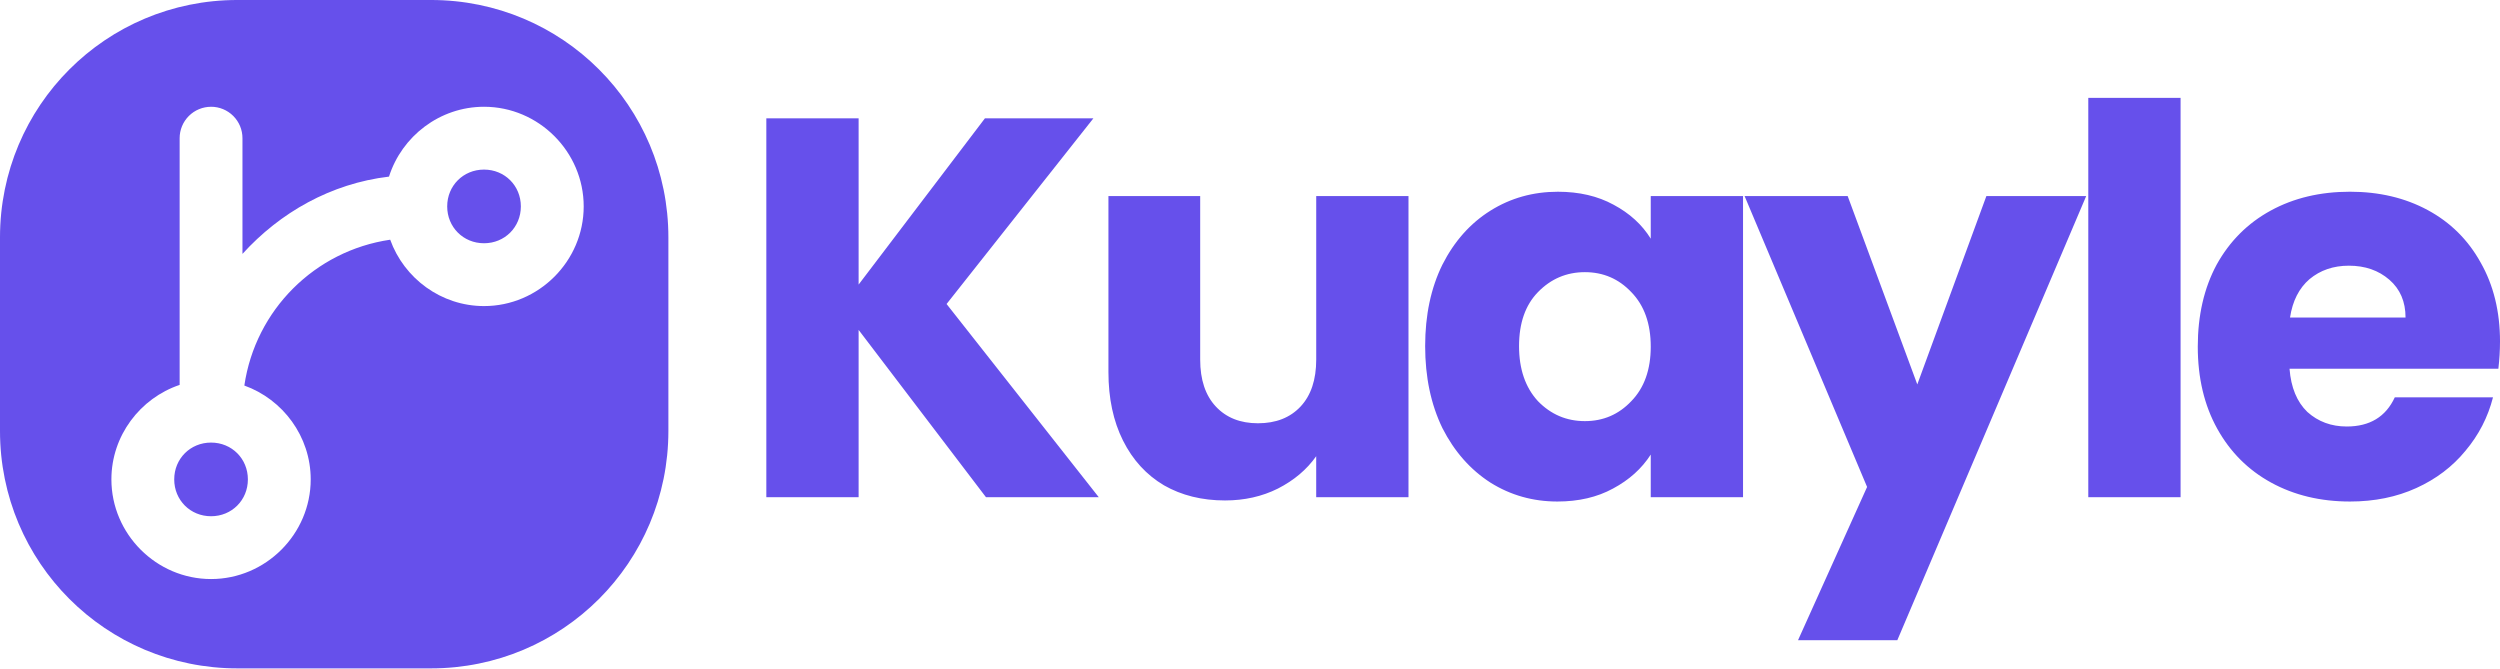
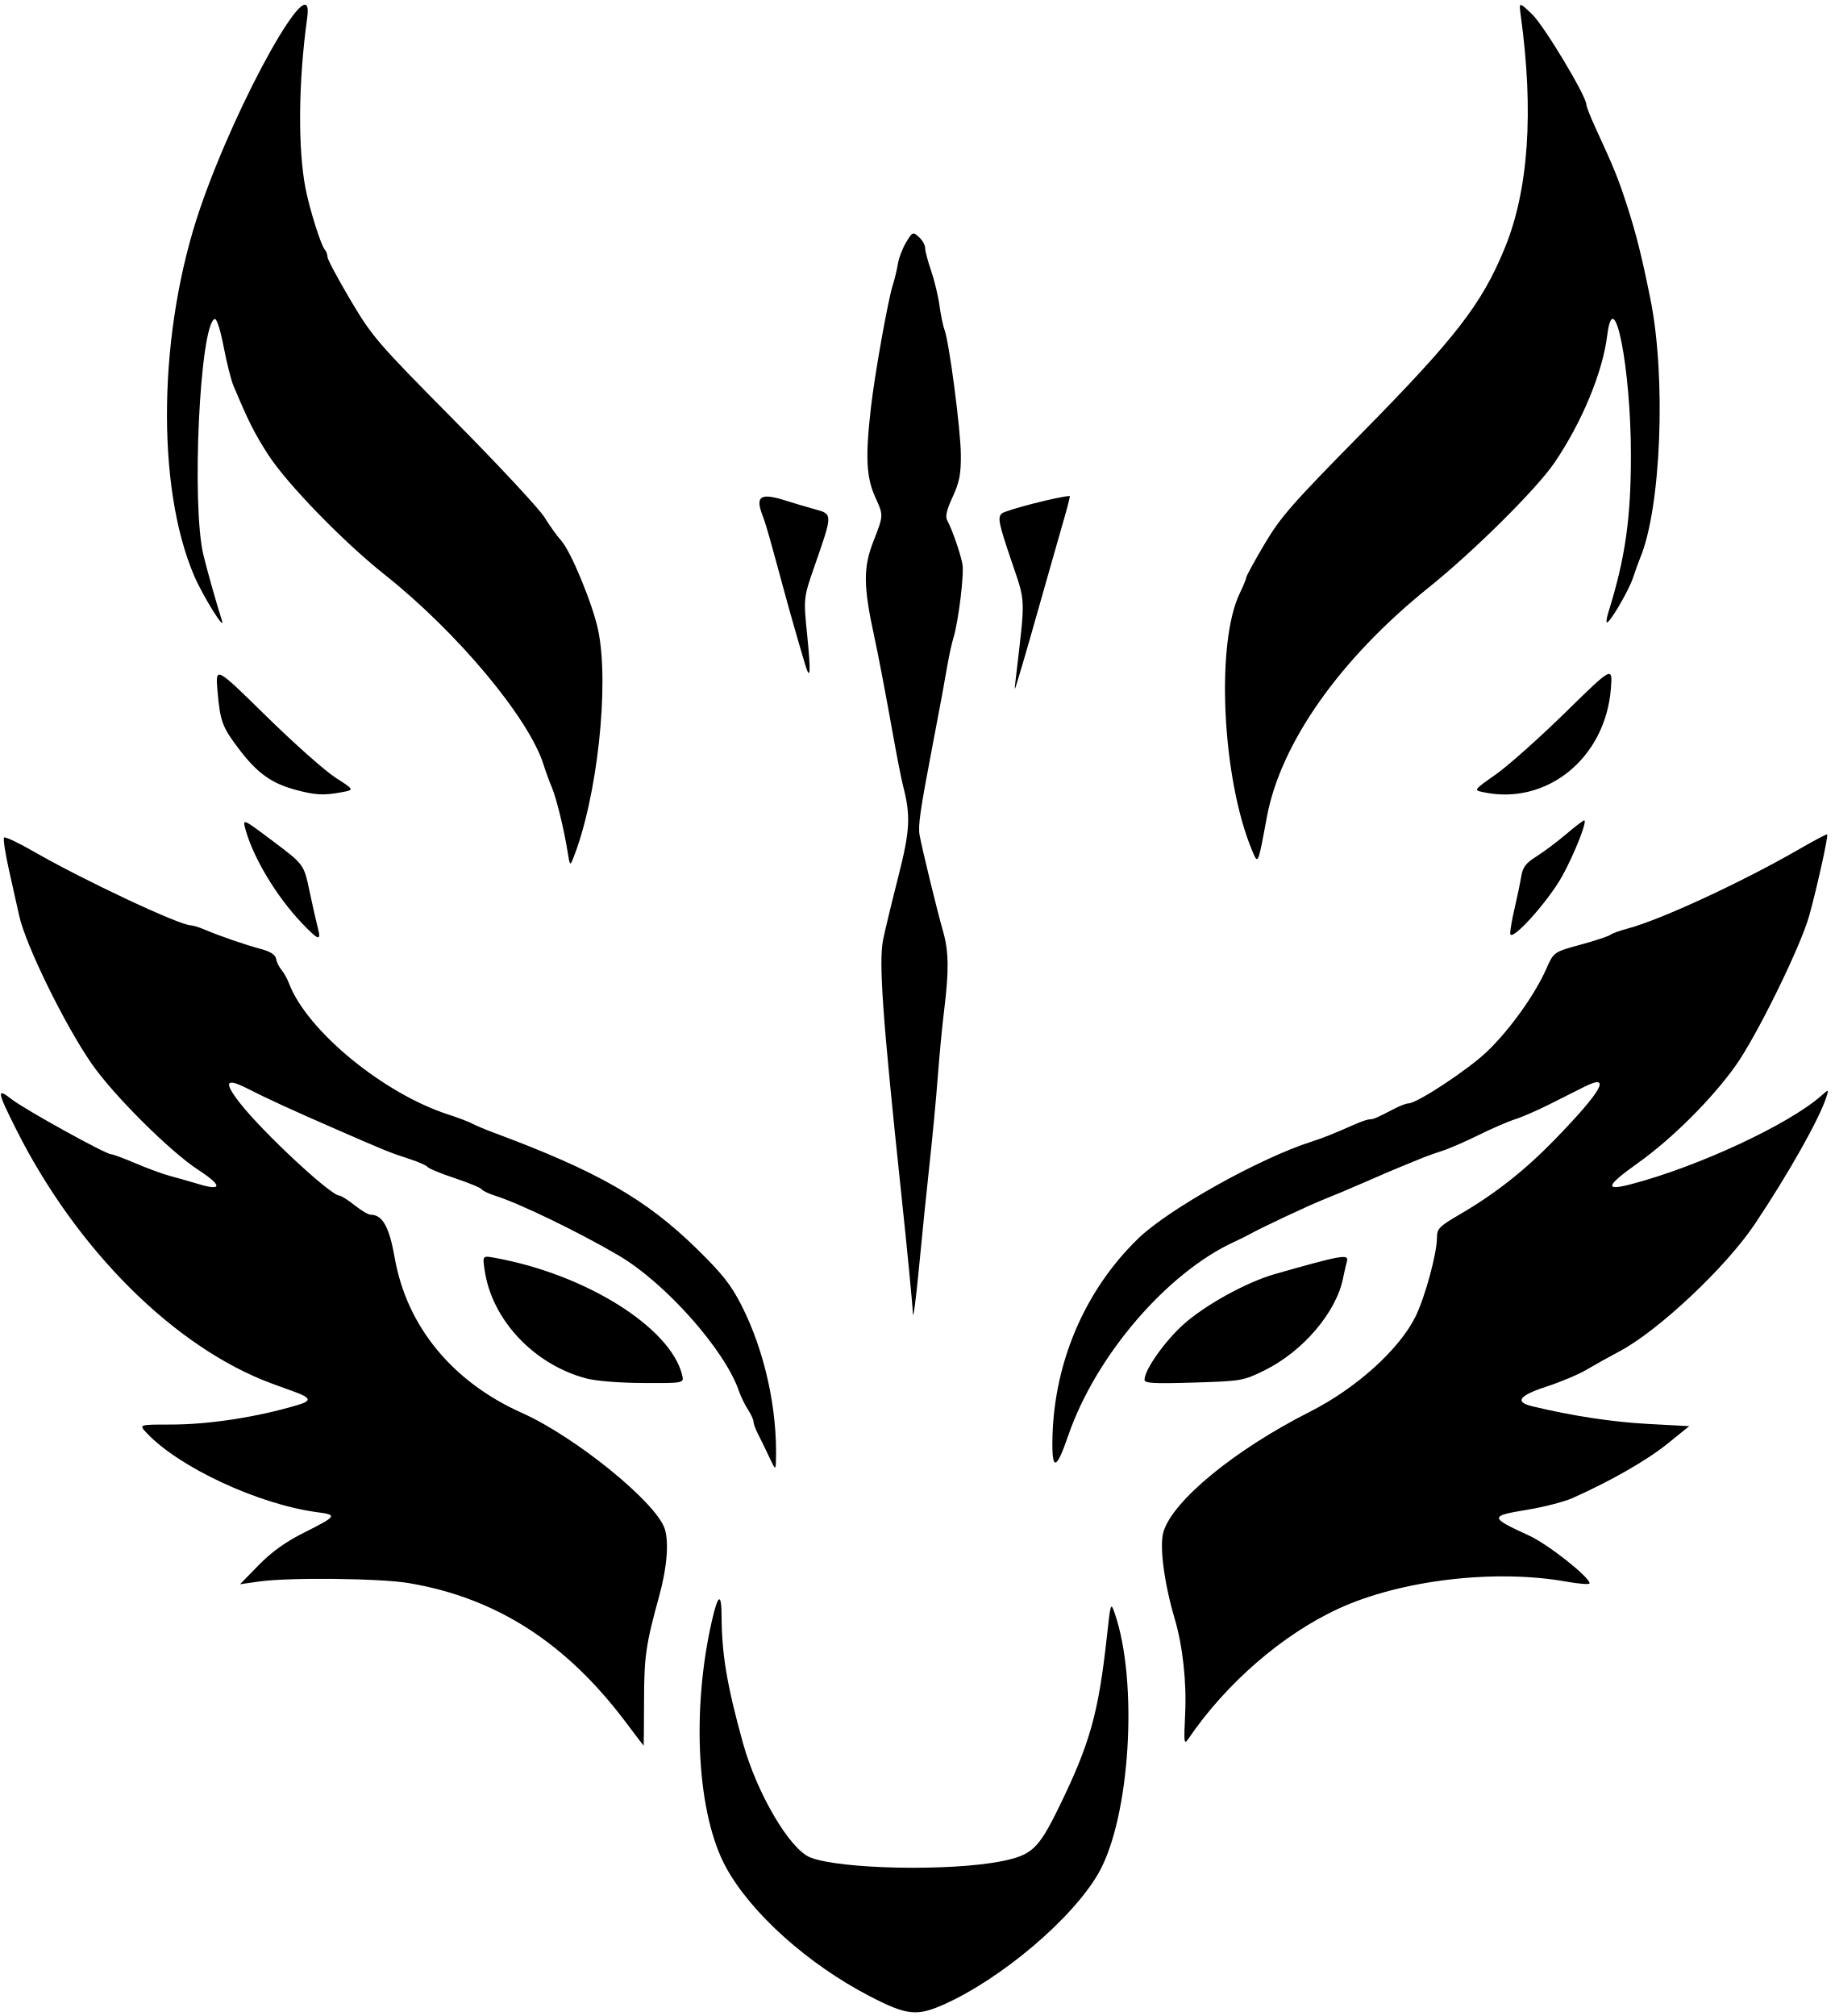
- <svg xmlns="http://www.w3.org/2000/svg" width="139.832mm" height="37.384mm" viewBox="0 0 139.832 37.384" version="1.1" id="svg1" xml:space="preserve">
-   <defs id="defs1" />
-   <g id="layer1" transform="translate(-25.27022,-20.40744)">
-     <path id="rect1" style="display:inline;fill:#6650eb;fill-opacity:1;stroke-width:2.5;stroke-linecap:round;stroke-linejoin:round" d="m 38.554,20.407 c -7.359,0 -13.284,5.925 -13.284,13.284 v 10.817 c 0,7.359 5.925,13.284 13.284,13.284 h 10.817 c 7.359,0 13.284,-5.925 13.284,-13.284 V 33.691 c 0,-7.359 -5.925,-13.284 -13.284,-13.284 z m -1.479,5.972 a 1.756,1.756 0 0 1 1.757,1.757 v 6.473 c 2.102,-2.317 4.948,-3.937 8.196,-4.323 0.716,-2.254 2.838,-3.907 5.316,-3.907 3.057,0 5.574,2.517 5.574,5.574 0,3.057 -2.517,5.574 -5.574,5.574 -2.405,0 -4.475,-1.559 -5.249,-3.712 -4.223,0.619 -7.539,3.934 -8.158,8.157 2.154,0.774 3.712,2.844 3.712,5.249 0,3.057 -2.517,5.574 -5.574,5.574 -3.057,0 -5.574,-2.517 -5.574,-5.574 0,-2.444 1.61,-4.542 3.817,-5.285 V 28.137 a 1.756,1.756 0 0 1 1.757,-1.757 z M 52.343,29.893 c -1.159,0 -2.06,0.901 -2.06,2.06 0,1.159 0.901,2.06 2.06,2.06 1.159,0 2.06,-0.901 2.06,-2.06 0,-1.159 -0.901,-2.06 -2.06,-2.06 z M 37.075,45.162 c -1.159,0 -2.06,0.901 -2.06,2.06 0,1.159 0.901,2.06 2.06,2.06 1.159,0 2.06,-0.901 2.06,-2.06 0,-1.159 -0.901,-2.06 -2.06,-2.06 z" />
-     <path style="font-weight:bold;font-size:30.186px;line-height:3.7;font-family:Poppins;-inkscape-font-specification:'Poppins, Bold';letter-spacing:-1.755px;word-spacing:-0.135px;fill:#6650eb;stroke-width:4;stroke-linecap:round;stroke-linejoin:round" d="m 80.419,48.218 -7.124,-9.358 v 9.358 H 68.133 V 27.027 h 5.162 v 9.297 l 7.064,-9.297 h 6.067 L 78.215,37.411 86.728,48.218 Z M 104.051,31.374 v 16.844 h -5.162 v -2.294 q -0.785,1.117 -2.143,1.811 -1.328,0.664 -2.958,0.664 -1.932,0 -3.411,-0.845 -1.479,-0.875 -2.294,-2.505 -0.815,-1.63 -0.815,-3.834 v -9.841 h 5.132 v 9.146 q 0,1.69 0.875,2.626 0.875,0.936 2.355,0.936 1.509,0 2.385,-0.936 0.875,-0.936 0.875,-2.626 v -9.146 z m 0.932,8.392 q 0,-2.596 0.966,-4.558 0.996,-1.962 2.687,-3.019 1.69,-1.057 3.773,-1.057 1.781,0 3.109,0.724 1.358,0.724 2.083,1.902 v -2.385 h 5.162 v 16.844 h -5.162 V 45.833 q -0.755,1.177 -2.113,1.902 -1.328,0.724 -3.109,0.724 -2.053,0 -3.743,-1.057 -1.69,-1.087 -2.687,-3.049 -0.966,-1.992 -0.966,-4.588 z m 12.618,0.03 q 0,-1.932 -1.087,-3.049 -1.057,-1.117 -2.596,-1.117 -1.539,0 -2.626,1.117 -1.057,1.087 -1.057,3.019 0,1.932 1.057,3.079 1.087,1.117 2.626,1.117 1.539,0 2.596,-1.117 1.087,-1.117 1.087,-3.049 z m 24.356,-8.422 -10.565,24.843 h -5.554 l 3.864,-8.573 -6.852,-16.27 h 5.766 l 3.894,10.535 3.864,-10.535 z m 5.279,-5.494 v 22.338 h -5.162 V 25.88 Z m 17.866,13.644 q 0,0.724 -0.091,1.509 H 153.33 q 0.121,1.57 0.996,2.415 0.906,0.815 2.204,0.815 1.932,0 2.687,-1.63 H 164.71 q -0.423,1.66 -1.539,2.988 -1.087,1.328 -2.747,2.083 -1.66,0.755 -3.713,0.755 -2.475,0 -4.407,-1.057 -1.932,-1.057 -3.019,-3.019 -1.087,-1.962 -1.087,-4.588 0,-2.626 1.057,-4.588 1.087,-1.962 3.019,-3.019 1.932,-1.057 4.437,-1.057 2.445,0 4.347,1.026 1.902,1.026 2.958,2.928 1.087,1.902 1.087,4.437 z m -5.283,-1.358 q 0,-1.328 -0.906,-2.113 -0.906,-0.785 -2.264,-0.785 -1.298,0 -2.204,0.755 -0.875,0.755 -1.087,2.143 z" id="text2" aria-label="Ku" />
-   </g>
+ <svg xmlns="http://www.w3.org/2000/svg" viewBox="0 0 577 634" width="577" height="634" role="img" aria-labelledby="t">
+   <path fill="#000000" d="M 273.458,627.716 C 254.094,617.657 236.264,601.666 228.383,587.291 C 219.259,570.647 217.406,538.137 223.954,509.589 C 225.863,501.265 226.936,500.763 226.970,508.178 C 227.024,520.227 228.636,529.837 233.649,548.000 C 238.078,564.046 248.483,581.709 254.961,584.177 C 264.657,587.872 298.881,588.530 315.000,585.332 C 324.552,583.437 326.642,581.484 332.989,568.525 C 342.826,548.440 345.527,538.844 348.179,514.551 C 349.333,503.988 349.399,503.790 350.618,507.310 C 358.119,528.976 355.491,571.559 345.577,589.000 C 337.454,603.288 314.918,622.397 296.671,630.467 C 288.327,634.157 285.127,633.778 273.458,627.716 Z M 196.947,541.750 C 178.028,516.558 156.098,502.491 128.500,497.846 C 119.527,496.336 90.736,496.037 81.500,497.358 L 75.500,498.216 L 81.362,492.216 C 85.450,488.031 89.766,484.938 95.622,481.997 C 105.976,476.795 106.221,476.420 99.811,475.569 C 81.339,473.119 56.272,461.465 46.076,450.586 C 43.651,448.000 43.651,448.000 53.695,448.000 C 65.744,448.000 80.952,445.653 93.750,441.819 C 98.167,440.495 97.843,439.576 92.250,437.558 C 89.638,436.616 86.600,435.512 85.500,435.104 C 54.997,423.814 24.141,393.142 5.085,355.169 C -0.993,343.058 -1.153,341.932 3.750,345.759 C 7.806,348.926 33.284,363.000 34.960,363.000 C 35.523,363.000 39.024,364.298 42.741,365.885 C 46.459,367.471 51.300,369.243 53.500,369.823 C 55.700,370.402 59.750,371.556 62.500,372.385 C 69.971,374.639 69.930,372.841 62.400,367.935 C 53.462,362.112 35.697,344.424 28.819,334.500 C 20.345,322.273 8.080,297.232 6.036,287.985 C 5.491,285.518 4.059,279.113 2.855,273.751 C 1.650,268.389 0.939,263.727 1.276,263.391 C 1.612,263.055 5.850,265.059 10.694,267.846 C 26.252,276.797 56.502,291.000 60.008,291.000 C 60.662,291.000 62.616,291.602 64.349,292.338 C 69.151,294.376 76.991,297.080 81.999,298.423 C 85.100,299.255 86.608,300.231 86.852,301.565 C 87.047,302.629 87.804,304.176 88.534,305.002 C 89.264,305.828 90.344,307.775 90.935,309.329 C 96.562,324.129 120.638,343.924 141.000,350.493 C 144.025,351.468 147.400,352.750 148.500,353.340 C 149.600,353.930 152.525,355.165 155.000,356.085 C 187.981,368.347 203.144,377.018 219.328,392.873 C 227.195,400.579 229.967,404.096 233.225,410.500 C 240.530,424.859 244.588,443.200 244.068,459.500 C 243.975,462.405 243.905,462.358 241.855,458.000 C 240.691,455.525 239.122,452.306 238.369,450.846 C 237.616,449.386 237.000,447.683 237.000,447.061 C 237.000,446.439 236.213,444.728 235.251,443.260 C 234.288,441.791 233.007,439.151 232.402,437.394 C 227.951,424.446 209.236,403.400 194.500,394.771 C 181.889,387.387 163.467,378.478 155.764,376.038 C 153.709,375.387 151.792,374.472 151.504,374.006 C 151.215,373.539 147.389,371.962 143.000,370.500 C 138.611,369.038 134.786,367.462 134.499,366.998 C 134.211,366.533 131.619,365.390 128.738,364.457 C 122.646,362.484 121.463,362.004 105.500,355.037 C 91.369,348.870 84.252,345.603 77.749,342.298 C 70.983,338.859 70.276,340.221 75.406,346.814 C 82.556,356.005 104.031,376.000 106.751,376.000 C 107.287,376.000 109.424,377.350 111.500,379.000 C 113.576,380.650 115.838,382.000 116.527,382.000 C 120.316,382.000 122.430,385.771 124.170,395.629 C 127.963,417.125 142.284,434.562 164.173,444.336 C 180.940,451.823 206.332,472.417 209.087,480.763 C 210.443,484.874 209.804,492.961 207.441,501.570 C 203.133,517.267 202.625,520.731 202.583,534.750 C 202.560,542.587 202.507,549.000 202.466,549.000 C 202.425,549.000 199.942,545.737 196.947,541.750 Z M 372.787,538.970 C 373.272,528.914 372.025,517.626 369.477,509.000 C 366.149,497.732 364.649,486.117 365.956,481.751 C 368.904,471.912 388.387,455.933 412.000,443.986 C 426.602,436.598 440.171,424.365 445.260,414.000 C 448.249,407.912 451.961,394.274 451.985,389.294 C 451.999,386.375 452.649,385.710 459.250,381.860 C 470.360,375.380 479.654,368.054 489.086,358.341 C 503.980,343.004 507.119,337.357 498.274,341.814 C 496.198,342.860 491.350,345.300 487.500,347.235 C 483.650,349.171 478.700,351.323 476.500,352.016 C 474.300,352.710 469.125,354.953 465.000,357.000 C 460.875,359.047 455.700,361.288 453.500,361.979 C 451.300,362.671 447.925,363.904 446.000,364.720 C 444.075,365.536 441.600,366.550 440.500,366.973 C 439.400,367.396 434.675,369.421 430.000,371.472 C 425.325,373.523 419.250,376.083 416.500,377.161 C 411.918,378.956 396.562,386.162 393.000,388.187 C 392.175,388.656 390.035,389.713 388.245,390.535 C 367.020,400.287 344.641,426.384 336.022,451.435 C 332.413,461.926 330.997,462.645 331.020,453.973 C 331.086,429.420 340.959,405.915 358.160,389.360 C 367.751,380.130 396.257,364.230 412.542,359.028 C 416.242,357.846 418.817,356.816 426.651,353.381 C 428.384,352.622 430.303,352.000 430.915,352.000 C 432.044,352.000 433.025,351.575 438.654,348.643 C 440.389,347.739 442.352,347.000 443.015,347.000 C 445.732,347.000 461.928,336.308 467.843,330.610 C 474.960,323.754 482.765,312.850 486.337,304.773 C 488.717,299.391 488.717,299.391 497.108,297.099 C 501.724,295.838 505.950,294.444 506.500,294.001 C 507.050,293.558 509.525,292.661 512.000,292.007 C 522.329,289.278 548.113,277.342 565.977,267.019 C 570.639,264.325 574.580,262.246 574.733,262.400 C 575.149,262.816 571.484,279.398 569.075,288.000 C 566.330,297.801 552.554,325.855 545.909,335.174 C 538.419,345.678 525.951,358.099 515.224,365.740 C 505.103,372.951 504.545,374.630 513.000,372.424 C 534.057,366.933 562.574,353.678 572.874,344.594 C 575.248,342.500 575.248,342.500 574.525,344.849 C 572.456,351.573 562.498,369.261 551.865,385.104 C 542.835,398.557 521.634,418.486 509.500,424.927 C 506.200,426.679 501.475,429.310 499.000,430.774 C 496.525,432.239 490.900,434.609 486.500,436.043 C 477.749,438.893 476.305,440.889 482.000,442.261 C 494.493,445.271 507.214,447.208 518.426,447.808 L 531.353,448.500 L 524.426,454.089 C 518.043,459.240 506.567,465.802 494.676,471.100 C 492.023,472.282 485.599,473.945 480.400,474.795 C 468.409,476.754 468.444,477.183 481.061,482.961 C 486.934,485.651 500.000,495.981 500.000,497.934 C 500.000,498.356 496.738,498.117 492.750,497.403 C 470.283,493.381 440.690,496.874 421.117,505.858 C 403.489,513.949 385.770,529.278 373.843,546.756 C 372.422,548.838 372.341,548.238 372.787,538.970 Z M 184.265,433.458 C 167.885,429.047 154.787,415.102 152.462,399.598 C 151.752,394.863 151.752,394.863 155.626,395.563 C 184.131,400.717 210.789,417.359 214.551,432.346 C 215.217,435.000 215.217,435.000 202.358,434.934 C 194.646,434.895 187.405,434.304 184.265,433.458 Z M 360.009,433.884 C 360.030,430.786 366.278,421.907 372.198,416.563 C 378.969,410.451 392.077,403.222 401.000,400.679 C 421.981,394.700 424.346,394.280 423.674,396.649 C 423.386,397.667 422.835,400.075 422.451,402.000 C 420.310,412.722 409.783,425.048 397.695,430.986 C 391.062,434.244 390.498,434.341 375.445,434.798 C 362.730,435.185 360.002,435.023 360.009,433.884 Z M 287.132,412.978 C 287.059,410.490 285.401,393.390 283.446,374.978 C 277.600,319.903 276.362,302.538 277.781,295.500 C 278.335,292.750 280.450,283.975 282.480,276.000 C 286.280,261.073 286.515,256.654 284.024,247.000 C 283.527,245.075 282.152,238.100 280.968,231.500 C 278.494,217.707 276.312,206.257 275.060,200.500 C 271.524,184.242 271.471,178.551 274.779,170.101 C 277.922,162.071 277.922,162.071 275.373,156.503 C 272.466,150.154 272.151,143.772 273.967,128.000 C 275.188,117.390 279.359,94.117 280.866,89.500 C 281.405,87.850 282.107,84.925 282.426,83.000 C 282.745,81.075 283.928,77.989 285.054,76.141 C 287.034,72.896 287.168,72.842 289.051,74.546 C 290.123,75.516 291.000,77.070 291.000,77.998 C 291.000,78.927 291.846,82.145 292.880,85.150 C 293.913,88.155 295.094,93.062 295.504,96.056 C 295.913,99.050 296.632,102.514 297.100,103.752 C 298.578,107.660 302.163,135.026 302.233,142.927 C 302.287,149.087 301.806,151.576 299.653,156.270 C 297.697,160.537 297.265,162.490 297.997,163.770 C 299.403,166.231 302.093,173.979 302.732,177.411 C 303.309,180.510 301.485,195.430 299.896,200.600 C 299.373,202.305 298.487,206.355 297.928,209.600 C 296.789,216.213 296.108,219.889 293.224,235.000 C 289.434,254.856 288.733,259.727 289.252,262.610 C 290.031,266.942 294.859,286.741 296.640,292.910 C 298.439,299.136 298.524,305.233 296.988,317.599 C 296.388,322.422 295.490,331.798 294.992,338.434 C 294.494,345.070 293.347,357.250 292.442,365.500 C 291.537,373.750 290.002,388.825 289.030,399.000 C 288.058,409.175 287.204,415.465 287.132,412.978 Z M 94.899,290.250 C 87.015,281.975 79.695,269.813 77.240,260.910 C 76.250,257.320 76.250,257.320 85.919,264.585 C 95.589,271.850 95.589,271.850 97.344,280.175 C 98.309,284.754 99.484,289.962 99.956,291.750 C 101.107,296.114 100.242,295.857 94.899,290.250 Z M 475.033,293.564 C 475.015,292.499 475.644,288.899 476.430,285.564 C 477.217,282.229 478.139,277.804 478.479,275.732 C 478.978,272.693 479.911,271.453 483.299,269.327 C 485.609,267.876 489.799,264.735 492.608,262.345 C 495.417,259.955 497.980,258.000 498.304,258.000 C 499.403,258.000 495.276,268.470 491.423,275.459 C 486.962,283.552 475.087,296.669 475.033,293.564 Z M 178.559,268.000 C 177.449,260.933 174.964,250.788 173.538,247.500 C 172.822,245.850 171.672,242.700 170.983,240.500 C 166.382,225.812 143.808,198.813 121.000,180.721 C 108.000,170.409 90.188,152.068 84.340,142.972 C 80.018,136.250 78.238,132.715 73.430,121.303 C 72.689,119.545 71.301,114.025 70.344,109.036 C 69.342,103.804 68.160,100.111 67.553,100.309 C 62.891,101.835 60.160,158.462 63.975,174.500 C 65.039,178.974 68.457,191.074 69.766,195.000 C 71.217,199.353 63.763,187.401 61.035,181.000 C 48.989,152.739 49.801,103.883 62.955,65.500 C 74.715,31.185 99.108,-12.195 96.629,5.615 C 93.835,25.685 93.647,46.871 96.151,59.500 C 97.421,65.904 100.986,77.217 102.124,78.450 C 102.606,78.972 103.000,80.020 103.000,80.778 C 103.000,81.536 106.249,87.634 110.221,94.328 C 117.112,105.945 118.602,107.673 142.911,132.232 C 156.919,146.385 169.696,160.110 171.303,162.732 C 172.911,165.355 175.256,168.625 176.514,170.000 C 179.520,173.286 186.351,189.781 188.110,198.000 C 191.775,215.137 187.869,250.993 180.265,270.000 C 179.326,272.348 179.222,272.226 178.559,268.000 Z M 393.827,267.429 C 384.388,244.798 382.361,202.279 389.972,186.558 C 391.087,184.254 392.000,182.026 392.000,181.607 C 392.000,181.189 394.569,176.493 397.709,171.173 C 402.732,162.664 406.382,158.493 428.052,136.500 C 457.949,106.159 466.091,95.638 473.325,78.000 C 480.797,59.780 482.499,35.136 478.365,5.000 C 477.747,0.500 477.747,0.500 481.933,4.500 C 485.696,8.095 499.000,30.253 499.000,32.924 C 499.000,33.492 500.192,36.553 501.648,39.728 C 507.968,53.503 508.977,55.993 511.888,65.000 C 514.660,73.573 516.427,80.654 519.125,94.000 C 524.124,118.723 522.497,159.775 515.894,175.500 C 515.432,176.600 514.426,179.393 513.659,181.707 C 512.274,185.883 506.067,196.401 505.389,195.722 C 505.194,195.527 505.446,194.048 505.949,192.434 C 511.223,175.505 513.000,163.082 513.000,143.143 C 513.000,115.677 507.648,88.655 505.544,105.497 C 504.088,117.148 497.612,132.769 488.961,145.500 C 483.359,153.744 463.648,173.314 449.500,184.679 C 421.480,207.187 402.809,233.653 398.478,257.000 C 395.661,272.190 395.739,272.015 393.827,267.429 Z M 93.000,248.395 C 85.567,246.405 81.065,243.232 75.605,236.136 C 69.909,228.734 69.260,227.035 68.417,217.309 C 67.741,209.500 67.741,209.500 83.620,225.086 C 92.354,233.659 102.200,242.410 105.500,244.533 C 111.500,248.394 111.500,248.394 107.500,249.139 C 101.815,250.199 99.240,250.067 93.000,248.395 Z M 466.500,249.117 C 463.500,248.471 463.500,248.471 470.500,243.552 C 474.350,240.847 484.194,232.078 492.375,224.067 C 507.250,209.500 507.250,209.500 506.703,216.515 C 504.993,238.430 486.502,253.425 466.500,249.117 Z M 319.496,213.500 C 322.596,186.847 322.725,189.986 317.951,175.856 C 314.136,164.564 313.779,162.793 315.058,161.513 C 316.113,160.459 333.448,156.000 336.493,156.000 C 336.644,156.000 335.889,159.037 334.817,162.750 C 333.744,166.463 331.977,172.650 330.889,176.500 C 324.723,198.319 321.920,208.062 320.102,214.000 C 319.031,217.500 319.031,217.500 319.496,213.500 Z M 253.205,208.817 C 251.276,202.380 248.152,191.429 246.553,185.500 C 245.663,182.200 244.560,178.150 244.103,176.500 C 243.645,174.850 242.713,171.475 242.031,169.000 C 241.349,166.525 240.389,163.466 239.896,162.203 C 237.484,156.019 239.170,154.893 247.072,157.411 C 249.507,158.187 253.651,159.414 256.280,160.138 C 261.961,161.702 261.961,161.530 256.297,177.781 C 252.713,188.063 252.713,188.063 253.890,199.665 C 255.112,211.717 254.904,214.487 253.205,208.817 Z" />
</svg>
